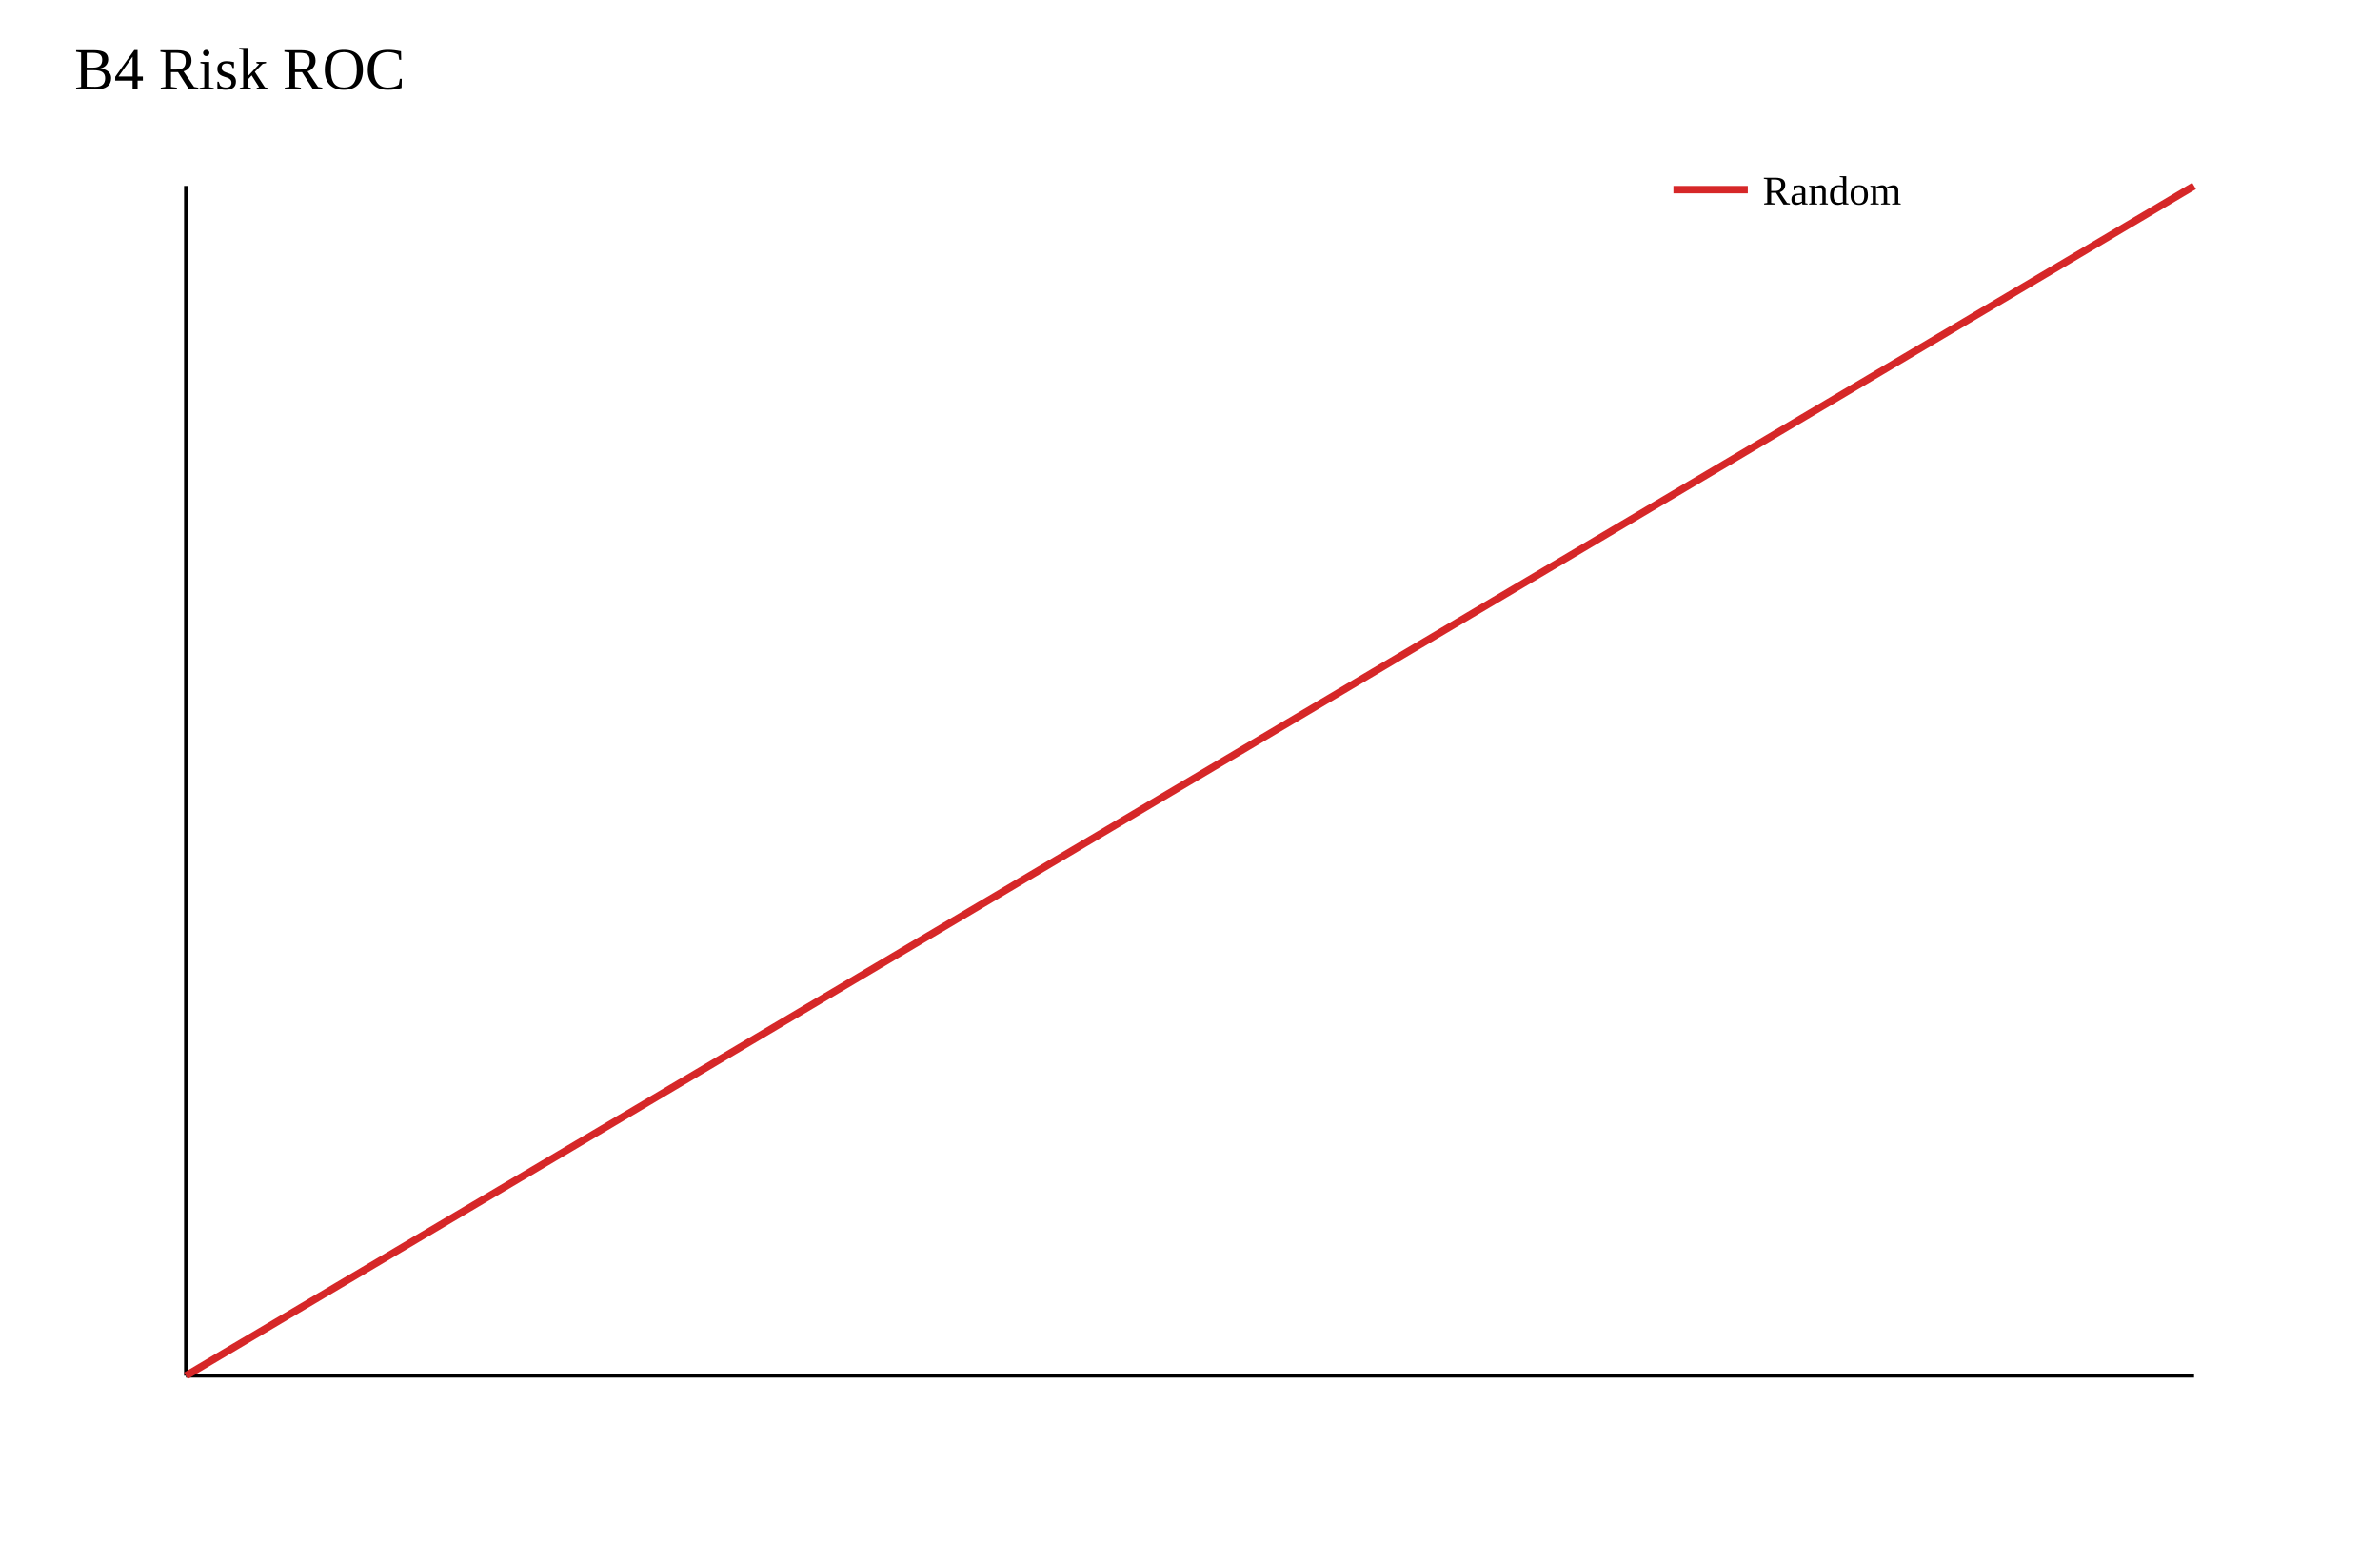
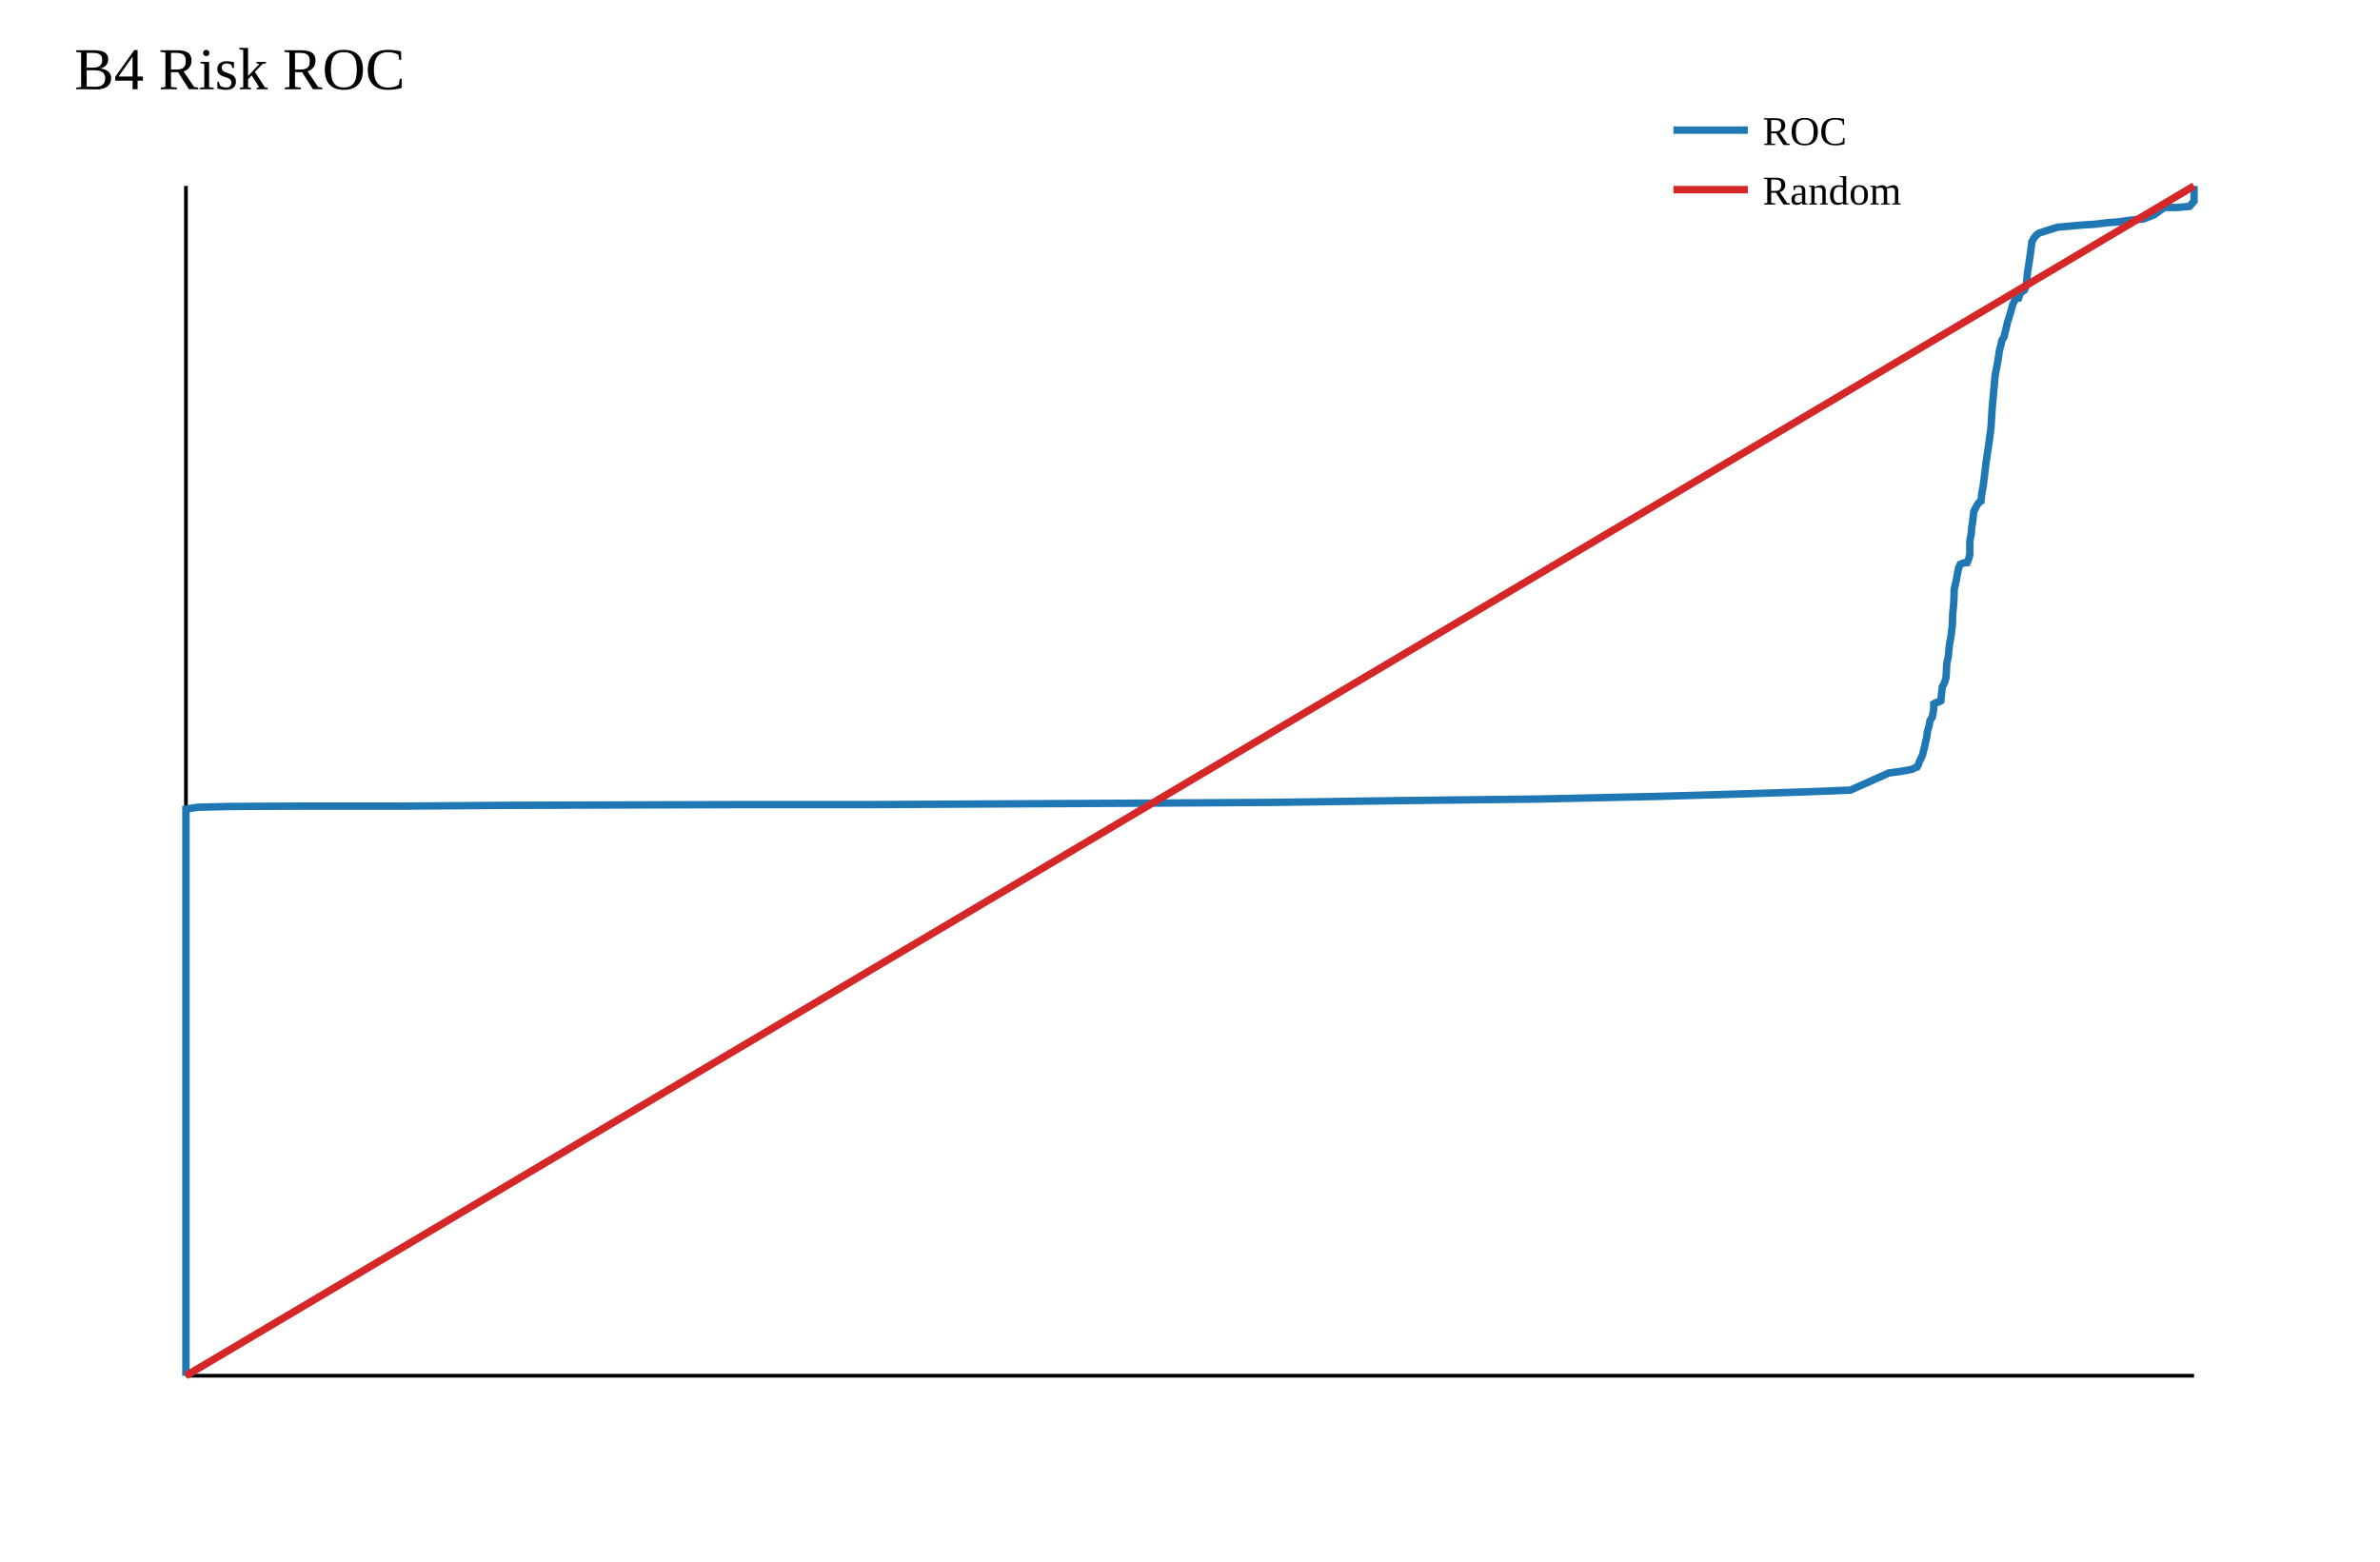
<svg xmlns="http://www.w3.org/2000/svg" width="640" height="420">
  <text x="20" y="24" font-size="16">B4 Risk ROC</text>
  <line x1="50" y1="370" x2="590" y2="370" stroke="black" />
  <line x1="50" y1="370" x2="50" y2="50" stroke="black" />
+   <polyline fill="none" stroke="#1f77b4" stroke-width="2" points="50.0,370.0 50.0,369.3 50.0,366.4 50.0,363.5 50.0,361.0 50.0,359.6 50.0,358.4 50.0,357.2 50.0,356.0 50.0,355.1 50.0,354.0 50.0,352.5 50.0,351.0 50.0,349.1 50.0,346.9 50.0,344.9 50.0,342.3 50.0,340.1 50.0,338.2 50.0,336.2 50.0,334.8 50.0,333.3 50.0,331.9 50.0,330.8 50.0,330.0 50.0,329.0 50.0,328.3 50.0,327.4 50.0,325.3 50.0,323.3 50.0,320.8 50.0,318.7 50.0,315.5 50.0,310.7 50.0,306.8 50.0,301.8 50.0,297.3 50.0,292.0 50.0,287.3 50.0,282.7 50.0,278.8 50.0,274.3 50.0,271.1 50.0,267.6 50.0,265.0 50.0,262.9 50.0,261.5 50.0,260.2 50.0,259.0 50.0,258.3 50.0,257.8 50.0,257.2 50.0,256.6 50.0,255.9 50.0,255.3 50.0,254.6 50.0,253.9 50.0,253.2 50.0,252.4 50.0,251.9 50.0,251.3 50.0,250.9 50.0,250.5 50.0,250.1 50.0,249.7 50.0,249.3 50.0,248.5 50.0,247.3 50.0,245.9 50.0,243.5 50.0,240.9 50.0,238.6 50.0,235.7 50.0,232.6 50.0,229.3 50.0,226.9 50.0,224.5 50.0,222.4 50.0,221.0 50.0,219.6 50.0,217.6 53.2,217.1 61.9,216.9 81.6,216.8 108.5,216.8 135.6,216.6 165.4,216.5 197.7,216.4 233.3,216.4 270.6,216.2 308.6,216.0 342.2,215.8 378.4,215.3 413.6,214.9 445.3,214.2 469.1,213.5 484.7,213.0 497.6,212.5 507.9,207.9 511.5,207.4 514.2,206.9 514.9,206.5 515.5,206.3 515.9,205.6 516.1,204.9 516.5,204.1 517.0,203.0 517.2,202.1 517.5,201.0 518.1,198.3 518.3,196.7 518.7,195.4 519.0,193.8 519.6,192.9 520.0,190.7 520.0,189.8 520.0,189.3 520.5,189.0 521.3,188.8 521.9,188.5 522.3,184.7 522.8,183.8 523.1,183.0 523.3,182.2 523.4,180.5 523.5,178.4 523.9,176.6 524.2,173.6 524.7,170.7 525.0,168.1 525.1,165.1 525.4,161.9 525.5,158.5 526.1,155.9 526.4,154.1 526.7,152.7 527.1,151.8 528.0,151.4 529.0,151.3 529.4,150.3 529.7,149.1 529.7,147.6 529.7,145.5 530.1,143.4 530.2,141.9 530.5,140.1 530.6,138.9 530.8,137.5 531.3,136.5 531.7,135.8 532.1,135.2 532.7,134.8 532.9,132.8 533.3,130.7 533.7,127.5 534.1,124.1 534.8,119.5 535.4,114.9 535.7,109.9 536.1,105.5 536.5,101.0 537.1,97.9 537.4,96.1 537.6,94.6 537.8,93.7 538.1,92.6 538.3,91.6 538.9,90.6 539.4,88.6 539.8,86.8 540.7,83.9 541.2,82.0 541.7,80.9 542.1,80.3 542.8,80.2 543.2,79.0 543.8,78.4 544.4,78.0 544.9,76.8 545.2,73.4 545.7,70.2 546.1,67.4 546.4,65.0 546.9,64.1 547.6,63.2 548.3,62.7 549.5,62.3 553.3,61.1 556.8,60.8 560.1,60.5 563.5,60.3 566.6,59.9 569.4,59.7 573.0,59.2 576.4,58.9 579.2,57.8 582.0,55.8 585.6,55.8 588.8,55.5 590.0,54.1 590.0,53.7 590.0,52.3 590.0,52.0 590.0,51.7 590.0,50.0 590.0,50.0" />
+   <line x1="450" y1="35" x2="470" y2="35" stroke="#1f77b4" stroke-width="2" />
+   <text x="474" y="39" font-size="11">ROC</text>
  <polyline fill="none" stroke="#d62728" stroke-width="2" points="50.0,370.0 590.0,50.0" />
  <line x1="450" y1="51" x2="470" y2="51" stroke="#d62728" stroke-width="2" />
  <text x="474" y="55" font-size="11">Random</text>
</svg>
